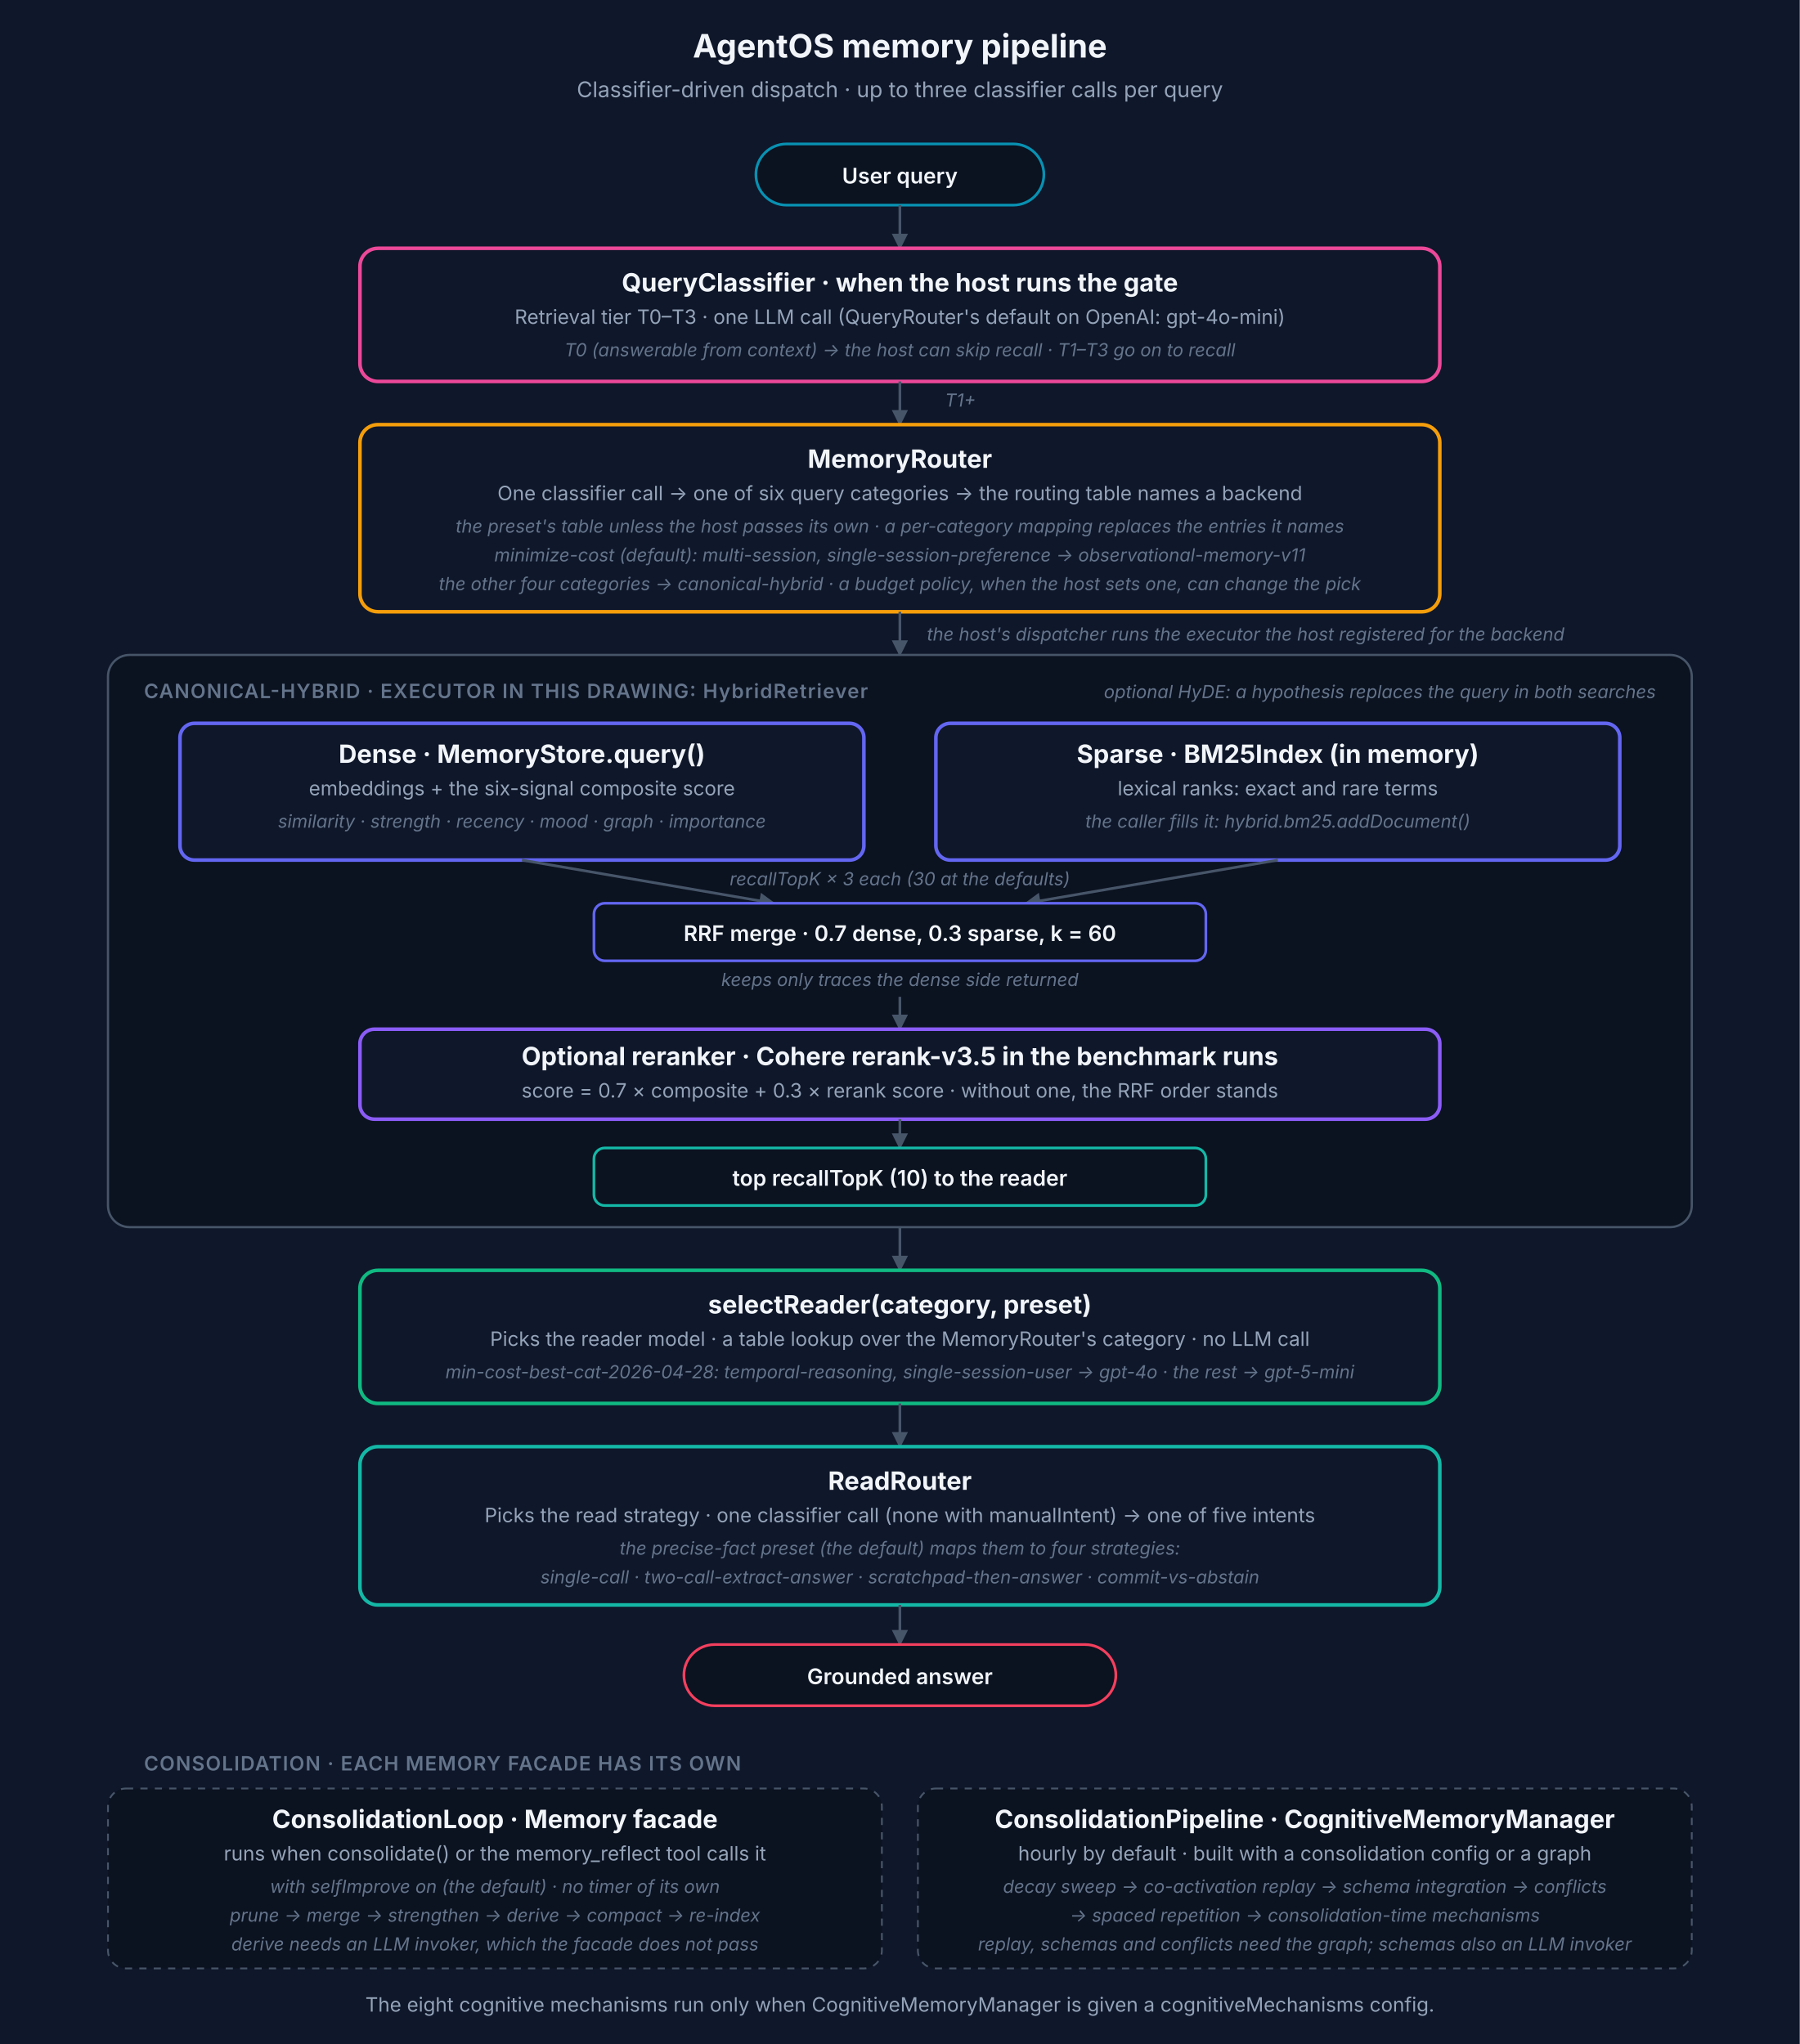
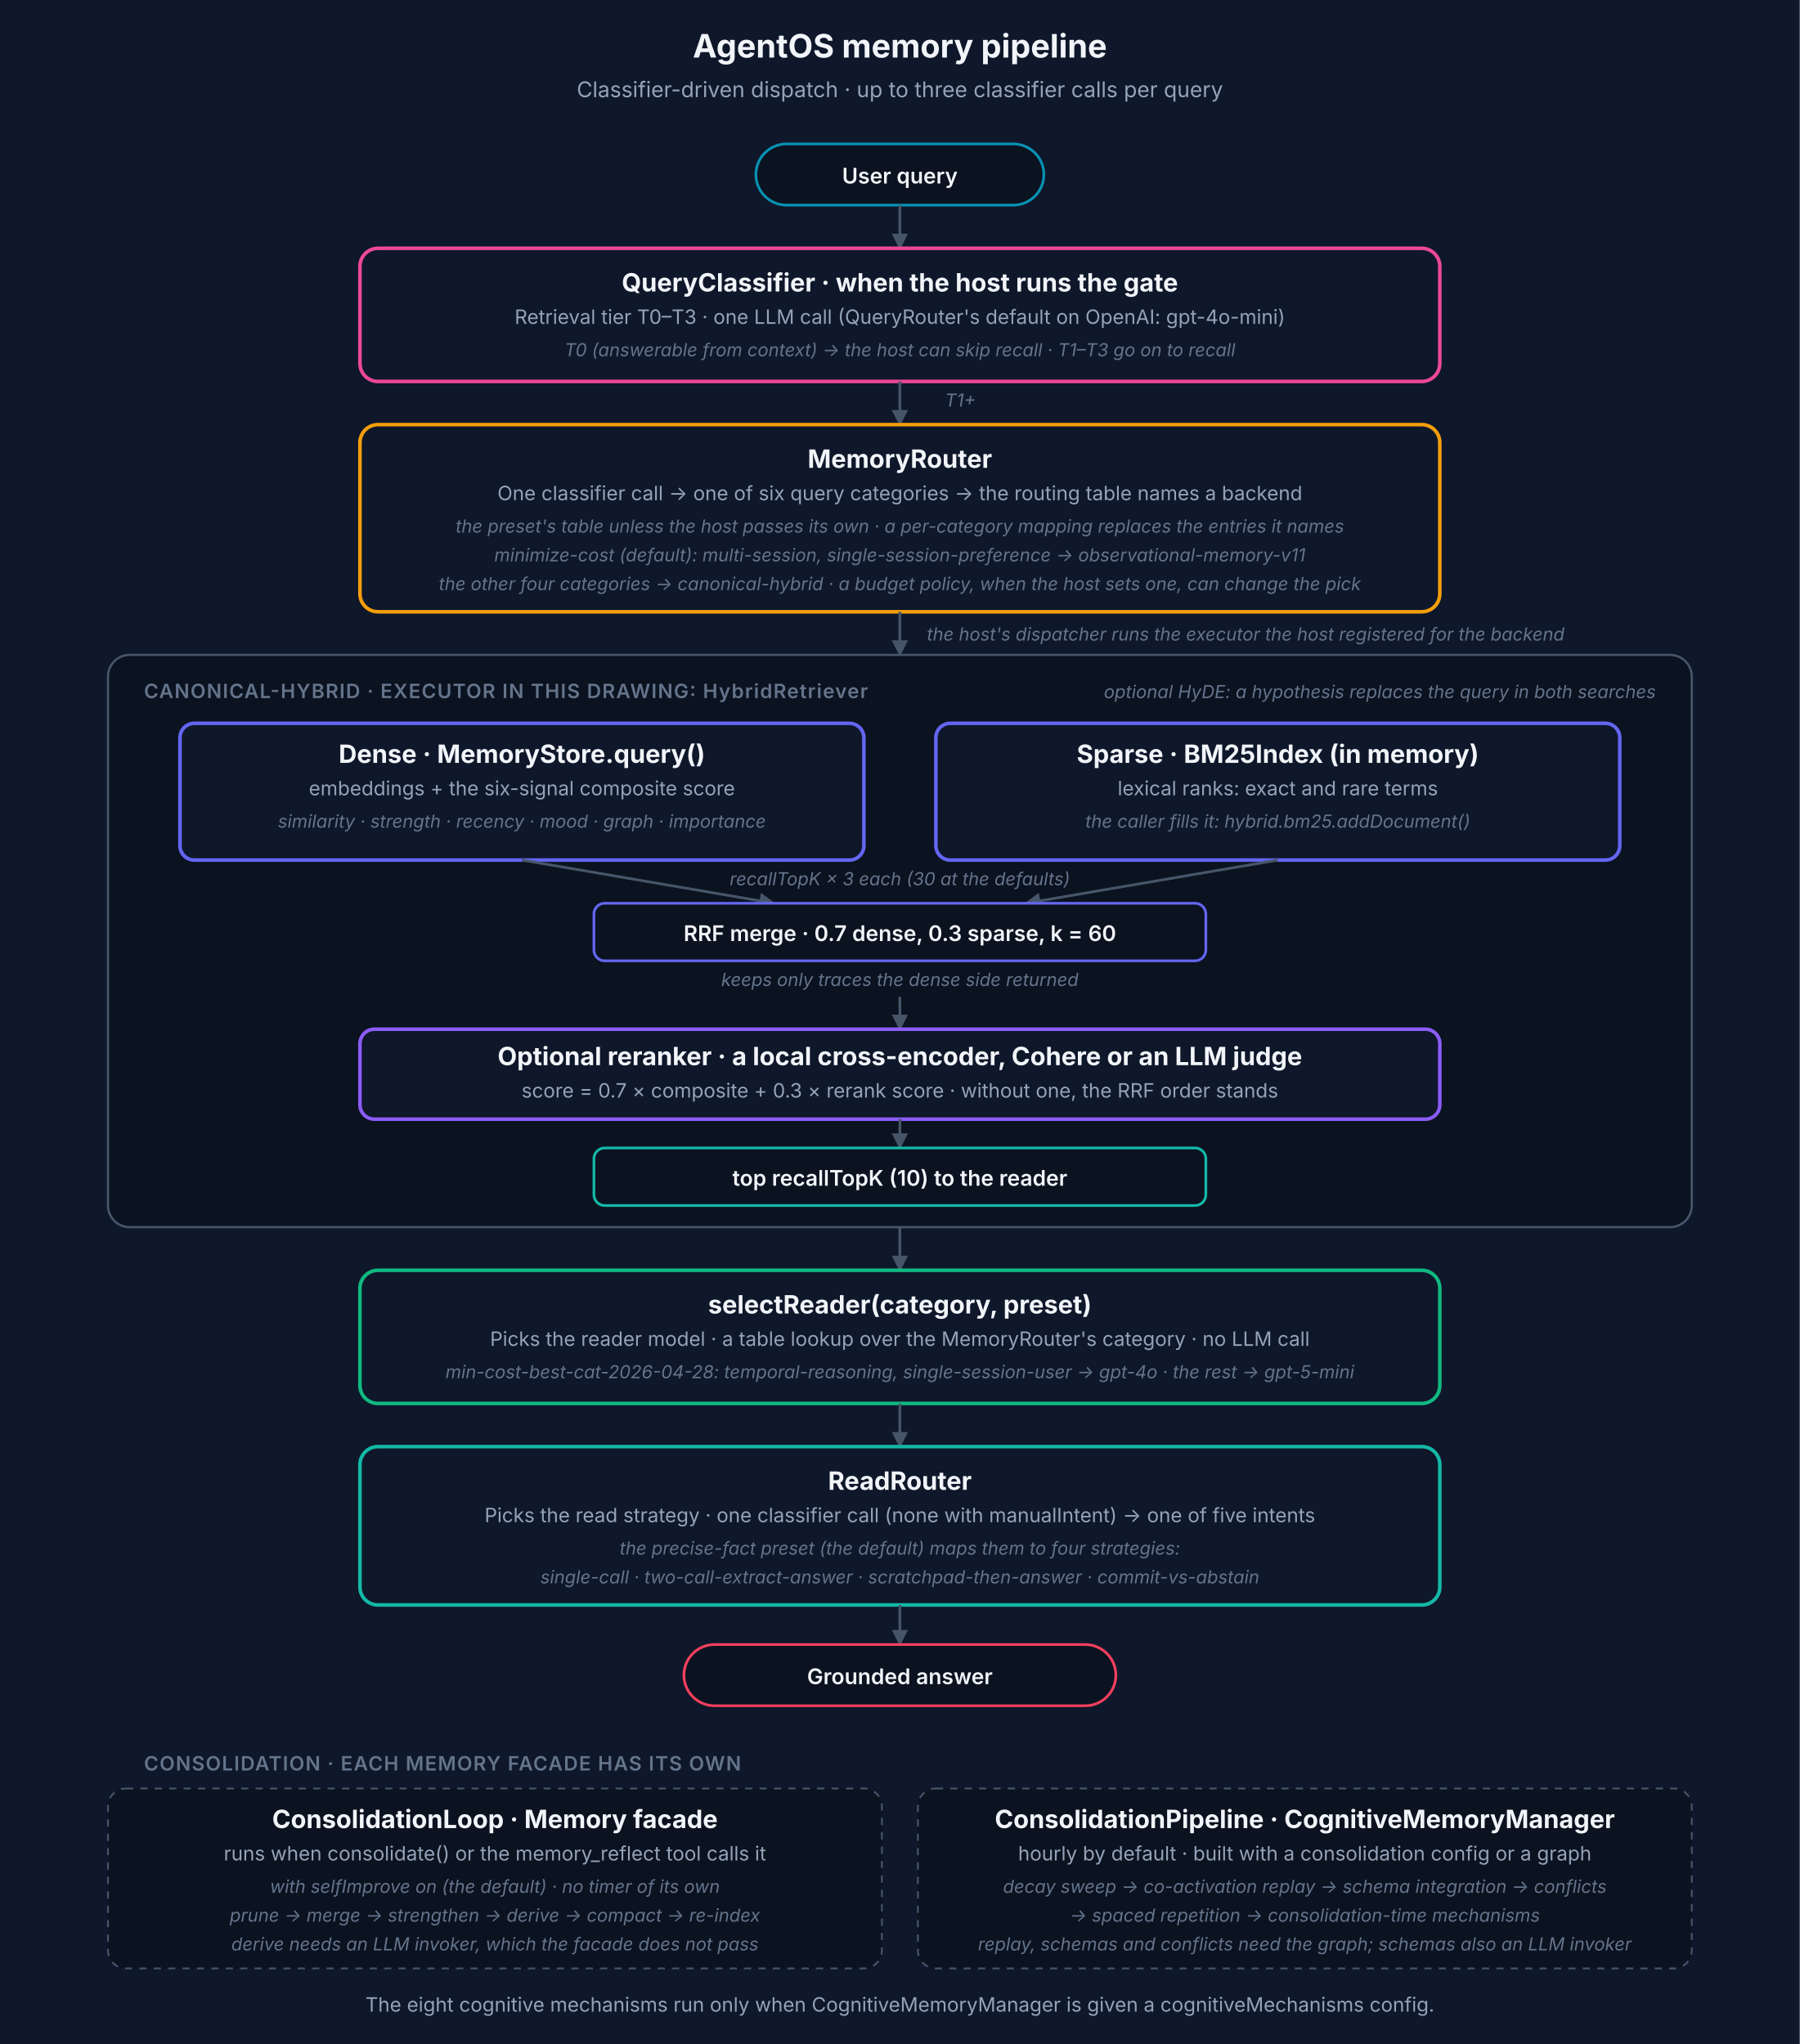
<svg xmlns="http://www.w3.org/2000/svg" viewBox="0 0 1000 1136" role="img" aria-labelledby="memsys-title memsys-desc" font-family="Inter, system-ui, -apple-system, sans-serif">
  <defs>
    <style>
      .bg { fill: #0f172a; }
      .heading { fill: #f1f5f9; font-size: 18px; font-weight: 700; }
      .subtitle { fill: #94a3b8; font-size: 12px; }
      .stage-title { fill: #f1f5f9; font-size: 14px; font-weight: 700; }
      .stage-text { fill: #94a3b8; font-size: 11px; }
      .stage-tag { fill: #64748b; font-size: 10px; font-style: italic; }
      .lane-label { fill: #64748b; font-size: 11px; font-weight: 600; letter-spacing: 0.05em; }
      .stage { fill: #0f172a; stroke-width: 2; }
      .pill { fill: #0b1220; stroke: #475569; stroke-width: 1.5; }
      .pill-text { fill: #f1f5f9; font-size: 12px; font-weight: 600; }
      .substrate { fill: #0b1220; stroke: #475569; stroke-width: 1; stroke-dasharray: 4 4; }
      .container { fill: #0b1220; stroke: #475569; stroke-width: 1.25; }
      .arrow-line { stroke: #475569; stroke-width: 1.5; fill: none; }
      .arrow-head { fill: #475569; }
      .acc-input { stroke: #0891b2; }
      .acc-classify { stroke: #ec4899; }
      .acc-route { stroke: #f59e0b; }
      .acc-retrieve { stroke: #6366f1; }
      .acc-rerank { stroke: #8b5cf6; }
      .acc-score { stroke: #14b8a6; }
      .acc-reader { stroke: #10b981; }
      .acc-strategy { stroke: #14b8a6; }
      .acc-output { stroke: #f43f5e; }
      .code { font-family: ui-monospace, SFMono-Regular, Menlo, monospace; font-size: 10px; fill: #94a3b8; }
    </style>
    <marker id="memsys-arrow" viewBox="0 0 10 10" refX="9" refY="5" markerWidth="6" markerHeight="6" orient="auto-start-reverse">
      <path d="M 0 0 L 10 5 L 0 10 z" class="arrow-head" />
    </marker>
  </defs>
  <rect class="bg" x="0" y="0" width="1000" height="1136" />
  <text x="500" y="32" text-anchor="middle" class="heading">AgentOS memory pipeline</text>
  <text x="500" y="54" text-anchor="middle" class="subtitle">Classifier-driven dispatch · up to three classifier calls per query</text>
  <rect x="420" y="80" width="160" height="34" rx="17" class="pill acc-input" />
  <text x="500" y="102" text-anchor="middle" class="pill-text">User query</text>
  <line class="arrow-line" x1="500" y1="114" x2="500" y2="138" marker-end="url(#memsys-arrow)" />
  <rect x="200" y="138" width="600" height="74" rx="10" class="stage acc-classify" />
  <text x="500" y="162" text-anchor="middle" class="stage-title">QueryClassifier · when the host runs the gate</text>
  <text x="500" y="180" text-anchor="middle" class="stage-text">Retrieval tier T0–T3 · one LLM call (QueryRouter's default on OpenAI: gpt-4o-mini)</text>
  <text x="500" y="198" text-anchor="middle" class="stage-tag">T0 (answerable from context) → the host can skip recall · T1–T3 go on to recall</text>
  <line class="arrow-line" x1="500" y1="212" x2="500" y2="236" marker-end="url(#memsys-arrow)" />
  <text x="525" y="226" class="stage-tag">T1+</text>
  <rect x="200" y="236" width="600" height="104" rx="10" class="stage acc-route" />
  <text x="500" y="260" text-anchor="middle" class="stage-title">MemoryRouter</text>
  <text x="500" y="278" text-anchor="middle" class="stage-text">One classifier call → one of six query categories → the routing table names a backend</text>
  <text x="500" y="296" text-anchor="middle" class="stage-tag">the preset's table unless the host passes its own · a per-category mapping replaces the entries it names</text>
  <text x="500" y="312" text-anchor="middle" class="stage-tag">minimize-cost (default): multi-session, single-session-preference → observational-memory-v11</text>
  <text x="500" y="328" text-anchor="middle" class="stage-tag">the other four categories → canonical-hybrid · a budget policy, when the host sets one, can change the pick</text>
  <line class="arrow-line" x1="500" y1="340" x2="500" y2="364" marker-end="url(#memsys-arrow)" />
  <text x="515" y="356" class="stage-tag">the host's dispatcher runs the executor the host registered for the backend</text>
  <rect x="60" y="364" width="880" height="318" rx="12" class="container" />
  <text x="80" y="388" class="lane-label">CANONICAL-HYBRID · EXECUTOR IN THIS DRAWING: HybridRetriever</text>
  <text x="920" y="388" text-anchor="end" class="stage-tag">optional HyDE: a hypothesis replaces the query in both searches</text>
  <rect x="100" y="402" width="380" height="76" rx="8" class="stage acc-retrieve" />
  <text x="290" y="424" text-anchor="middle" class="stage-title">Dense · MemoryStore.query()</text>
  <text x="290" y="442" text-anchor="middle" class="stage-text">embeddings + the six-signal composite score</text>
  <text x="290" y="460" text-anchor="middle" class="stage-tag">similarity · strength · recency · mood · graph · importance</text>
  <rect x="520" y="402" width="380" height="76" rx="8" class="stage acc-retrieve" />
  <text x="710" y="424" text-anchor="middle" class="stage-title">Sparse · BM25Index (in memory)</text>
  <text x="710" y="442" text-anchor="middle" class="stage-text">lexical ranks: exact and rare terms</text>
  <text x="710" y="460" text-anchor="middle" class="stage-tag">the caller fills it: hybrid.bm25.addDocument()</text>
  <line class="arrow-line" x1="290" y1="478" x2="430" y2="502" marker-end="url(#memsys-arrow)" />
  <line class="arrow-line" x1="710" y1="478" x2="570" y2="502" marker-end="url(#memsys-arrow)" />
  <text x="500" y="492" text-anchor="middle" class="stage-tag">recallTopK × 3 each (30 at the defaults)</text>
  <rect x="330" y="502" width="340" height="32" rx="6" class="pill acc-retrieve" />
  <text x="500" y="523" text-anchor="middle" class="pill-text">RRF merge · 0.7 dense, 0.3 sparse, k = 60</text>
  <text x="500" y="548" text-anchor="middle" class="stage-tag">keeps only traces the dense side returned</text>
  <line class="arrow-line" x1="500" y1="554" x2="500" y2="572" marker-end="url(#memsys-arrow)" />
  <rect x="200" y="572" width="600" height="50" rx="8" class="stage acc-rerank" />
-   <text x="500" y="592" text-anchor="middle" class="stage-title">Optional reranker · Cohere rerank-v3.5 in the benchmark runs</text>
+   <text x="500" y="592" text-anchor="middle" class="stage-title">Optional reranker · a local cross-encoder, Cohere or an LLM judge</text>
  <text x="500" y="610" text-anchor="middle" class="stage-text">score = 0.7 × composite + 0.3 × rerank score · without one, the RRF order stands</text>
  <line class="arrow-line" x1="500" y1="622" x2="500" y2="638" marker-end="url(#memsys-arrow)" />
  <rect x="330" y="638" width="340" height="32" rx="6" class="pill acc-score" />
  <text x="500" y="659" text-anchor="middle" class="pill-text">top recallTopK (10) to the reader</text>
  <line class="arrow-line" x1="500" y1="682" x2="500" y2="706" marker-end="url(#memsys-arrow)" />
  <rect x="200" y="706" width="600" height="74" rx="10" class="stage acc-reader" />
  <text x="500" y="730" text-anchor="middle" class="stage-title">selectReader(category, preset)</text>
  <text x="500" y="748" text-anchor="middle" class="stage-text">Picks the reader model · a table lookup over the MemoryRouter's category · no LLM call</text>
  <text x="500" y="766" text-anchor="middle" class="stage-tag">min-cost-best-cat-2026-04-28: temporal-reasoning, single-session-user → gpt-4o · the rest → gpt-5-mini</text>
  <line class="arrow-line" x1="500" y1="780" x2="500" y2="804" marker-end="url(#memsys-arrow)" />
  <rect x="200" y="804" width="600" height="88" rx="10" class="stage acc-strategy" />
  <text x="500" y="828" text-anchor="middle" class="stage-title">ReadRouter</text>
  <text x="500" y="846" text-anchor="middle" class="stage-text">Picks the read strategy · one classifier call (none with manualIntent) → one of five intents</text>
  <text x="500" y="864" text-anchor="middle" class="stage-tag">the precise-fact preset (the default) maps them to four strategies:</text>
  <text x="500" y="880" text-anchor="middle" class="stage-tag">single-call · two-call-extract-answer · scratchpad-then-answer · commit-vs-abstain</text>
  <line class="arrow-line" x1="500" y1="892" x2="500" y2="914" marker-end="url(#memsys-arrow)" />
  <rect x="380" y="914" width="240" height="34" rx="17" class="pill acc-output" />
  <text x="500" y="936" text-anchor="middle" class="pill-text">Grounded answer</text>
  <text x="80" y="984" class="lane-label">CONSOLIDATION · EACH MEMORY FACADE HAS ITS OWN</text>
  <rect x="60" y="994" width="430" height="100" rx="10" class="substrate" />
  <text x="275" y="1016" text-anchor="middle" class="stage-title">ConsolidationLoop · Memory facade</text>
  <text x="275" y="1034" text-anchor="middle" class="stage-text">runs when consolidate() or the memory_reflect tool calls it</text>
  <text x="275" y="1052" text-anchor="middle" class="stage-tag">with selfImprove on (the default) · no timer of its own</text>
  <text x="275" y="1068" text-anchor="middle" class="stage-tag">prune → merge → strengthen → derive → compact → re-index</text>
  <text x="275" y="1084" text-anchor="middle" class="stage-tag">derive needs an LLM invoker, which the facade does not pass</text>
  <rect x="510" y="994" width="430" height="100" rx="10" class="substrate" />
  <text x="725" y="1016" text-anchor="middle" class="stage-title">ConsolidationPipeline · CognitiveMemoryManager</text>
  <text x="725" y="1034" text-anchor="middle" class="stage-text">hourly by default · built with a consolidation config or a graph</text>
  <text x="725" y="1052" text-anchor="middle" class="stage-tag">decay sweep → co-activation replay → schema integration → conflicts</text>
  <text x="725" y="1068" text-anchor="middle" class="stage-tag">→ spaced repetition → consolidation-time mechanisms</text>
  <text x="725" y="1084" text-anchor="middle" class="stage-tag">replay, schemas and conflicts need the graph; schemas also an LLM invoker</text>
  <text x="500" y="1118" text-anchor="middle" class="stage-text">The eight cognitive mechanisms run only when CognitiveMemoryManager is given a cognitiveMechanisms config.</text>
</svg>
